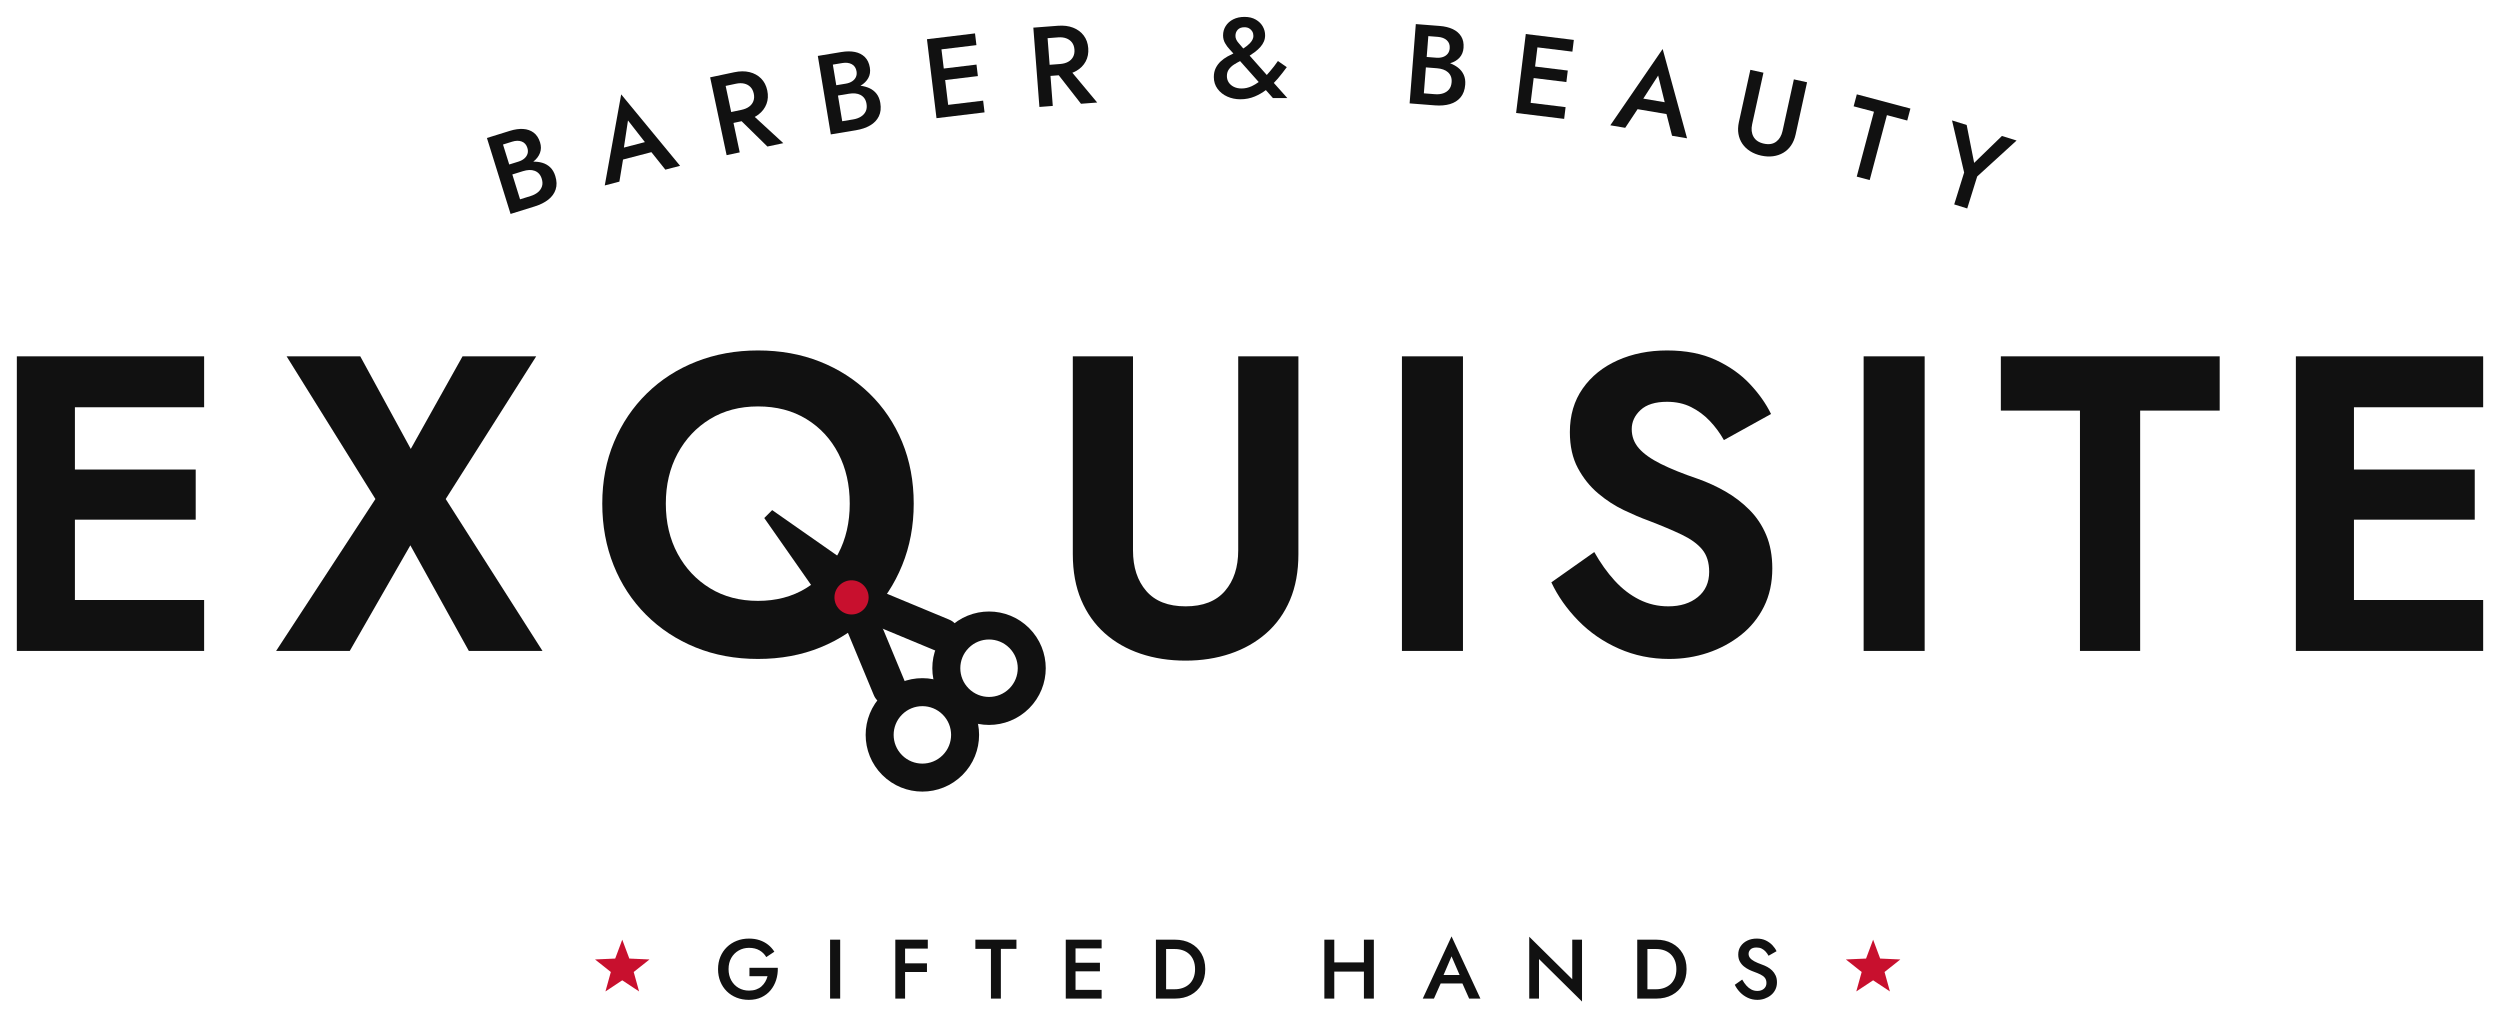
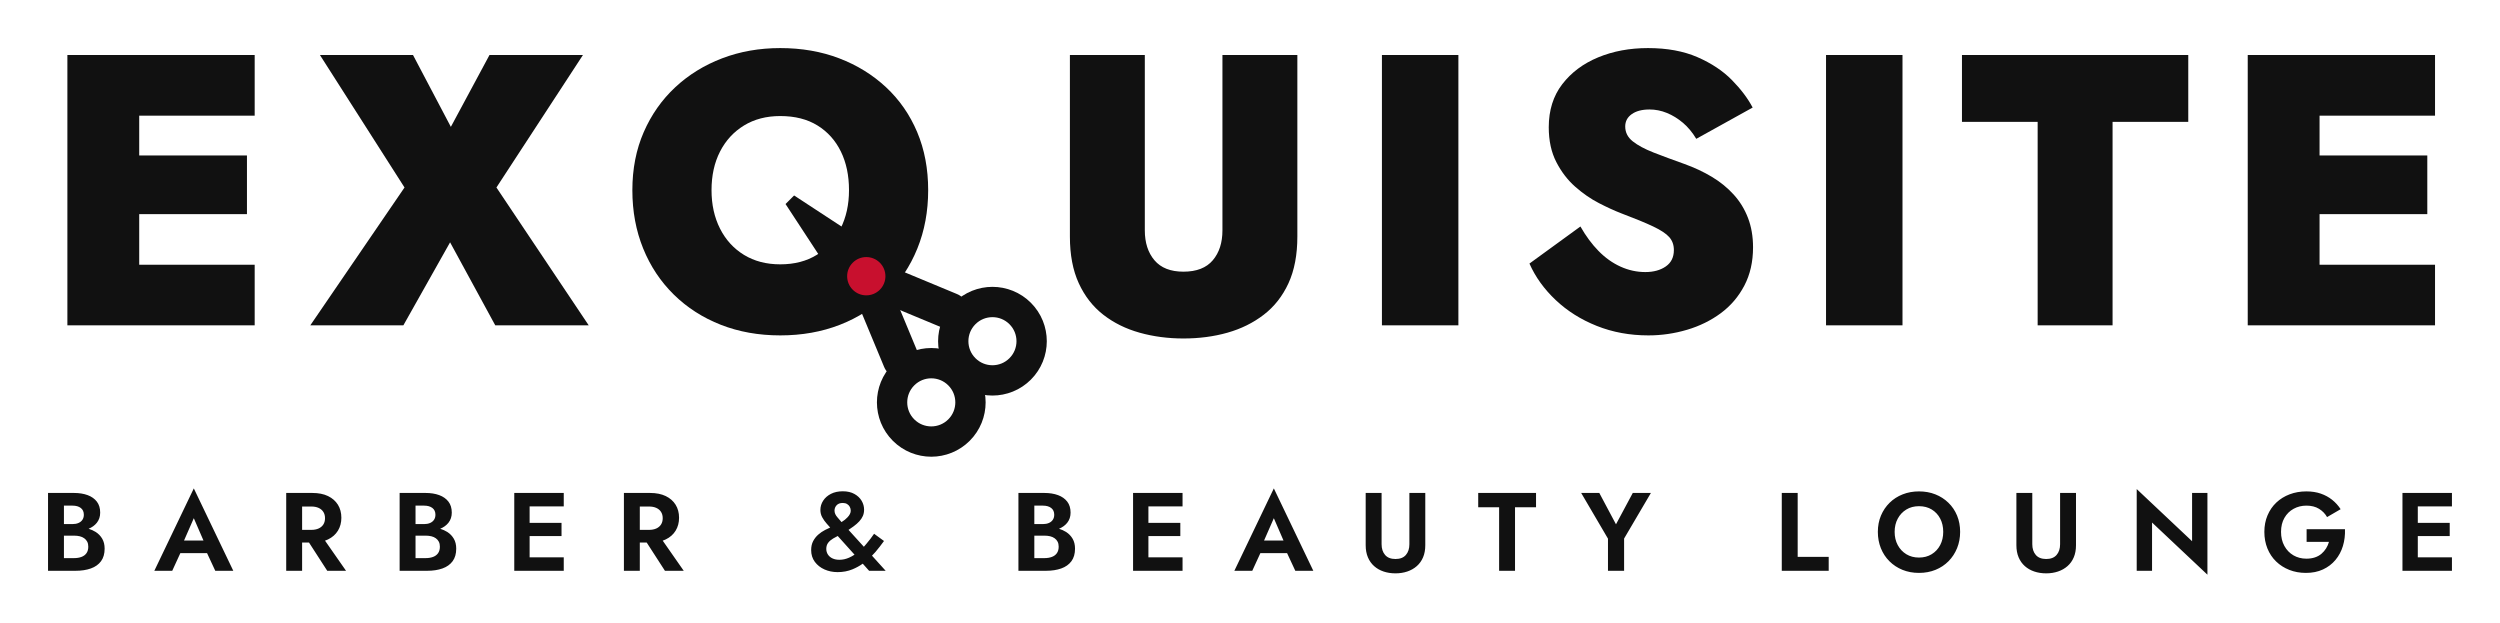
- <svg xmlns="http://www.w3.org/2000/svg" viewBox="5.4 -232.0 891.0 362.9">
-   <path transform="translate(0.00,0.00) scale(0.15,-0.15)" fill="#111111" d="M76.0 700V0H521.0V121H214.0V312H501.0V431H214.0V579H521.0V700ZM1135.0 700 1012.0 480 892.0 700H717.0L928.0 361L692.0 0H867.0L1011.0 251L1150.0 0H1325.0L1095.0 361L1310.0 700Z" />
-   <g transform="translate(214.65,0.00) scale(1)">
-     <path transform="translate(0.00,0.00) scale(0.15,-0.15)" fill="#111111" d="M187.0 350Q187.0 417 215.0 469.0Q243.0 521 292.0 551.0Q341.0 581 406.0 581Q472.0 581 521.0 551.0Q570.0 521 597.0 469.0Q624.0 417 624.0 350Q624.0 283 596.5 231.0Q569.0 179 520.0 149.0Q471.0 119 406.0 119Q341.0 119 292.0 149.0Q243.0 179 215.0 231.0Q187.0 283 187.0 350ZM36.0 350Q36.0 271 63.0 203.5Q90.0 136 140.0 86.0Q190.0 36 257.5 8.5Q325.0 -19 406.0 -19Q487.0 -19 554.5 8.5Q622.0 36 671.5 86.0Q721.0 136 748.5 203.5Q776.0 271 776.0 350Q776.0 430 748.5 496.5Q721.0 563 670.5 612.0Q620.0 661 553.0 687.5Q486.0 714 406.0 714Q327.0 714 259.5 687.5Q192.0 661 142.0 612.0Q92.0 563 64.0 496.5Q36.0 430 36.0 350Z" />
-     <g transform="translate(94.24,-19.09) scale(1)">
+ <svg xmlns="http://www.w3.org/2000/svg" viewBox="-16.4 -134.8 1035.8 258.0">
+   <path transform="translate(0.00,0.00) scale(0.16,-0.16)" fill="#111111" d="M72.0 700V0H557.0V157H258.0V288H537.0V440H258.0V543H557.0V700ZM1165.0 700 1065.0 514 967.0 700H726.0L945.0 357L701.0 0H942.0L1063.0 215L1180.0 0H1422.0L1183.0 357L1407.0 700Z" />
+   <g transform="translate(240.48,0.00) scale(1)">
+     <path transform="translate(0.00,0.00) scale(0.16,-0.16)" fill="#111111" d="M237.0 350Q237.0 407 259.0 450.0Q281.0 493 321.0 517.5Q361.0 542 415.0 542Q472.0 542 511.5 517.5Q551.0 493 572.0 450.0Q593.0 407 593.0 350Q593.0 294 571.0 250.5Q549.0 207 509.5 182.5Q470.0 158 415.0 158Q361.0 158 321.0 182.5Q281.0 207 259.0 250.5Q237.0 294 237.0 350ZM32.0 350Q32.0 268 60.0 199.0Q88.0 130 139.5 79.5Q191.0 29 261.0 1.5Q331.0 -26 415.0 -26Q499.0 -26 569.5 1.5Q640.0 29 691.0 79.5Q742.0 130 770.0 199.0Q798.0 268 798.0 350Q798.0 433 769.5 500.5Q741.0 568 689.0 616.5Q637.0 665 567.5 691.5Q498.0 718 415.0 718Q334.0 718 264.5 691.5Q195.0 665 143.0 616.5Q91.0 568 61.5 500.5Q32.0 433 32.0 350Z" />
+     <g transform="translate(102.04,-20.36) scale(1)">
      <g transform="rotate(-45)">
-         <path d="M-9.975 3.15 L-1.995 -42.0 L1.995 -42.0 L9.975 3.15 Z" fill="#111111" />
-         <path d="M0 0 L-13.44 32.55" stroke="#111111" stroke-width="12.075" stroke-linecap="round" fill="none" />
-         <circle cx="-16.8" cy="52.5" r="15.225" fill="none" stroke="#111111" stroke-width="9.975" />
-         <path d="M0 0 L13.44 32.55" stroke="#111111" stroke-width="12.075" stroke-linecap="round" fill="none" />
-         <circle cx="16.8" cy="52.5" r="15.225" fill="none" stroke="#111111" stroke-width="9.975" />
-         <circle cx="0" cy="0" r="6.09" fill="#C8102E" />
+         <path d="M-12.555 3.36 L-2.511 -44.8 L2.511 -44.8 L12.555 3.36 Z" fill="#111111" />
+         <path d="M0 0 L-14.336 34.72" stroke="#111111" stroke-width="15.198" stroke-linecap="round" fill="none" />
+         <circle cx="-17.92" cy="56.0" r="16.24" fill="none" stroke="#111111" stroke-width="12.555" />
+         <path d="M0 0 L14.336 34.72" stroke="#111111" stroke-width="15.198" stroke-linecap="round" fill="none" />
+         <circle cx="17.92" cy="56.0" r="16.24" fill="none" stroke="#111111" stroke-width="12.555" />
+         <circle r="7.93" fill="#C8102E" />
      </g>
    </g>
  </g>
-   <g transform="translate(377.10,0.00) scale(1)">
-     <path transform="translate(0.00,0.00) scale(0.15,-0.15)" fill="#111111" d="M71.0 700V230Q71.0 168 91.0 121.0Q111.0 74 147.0 42.0Q183.0 10 232.0 -6.5Q281.0 -23 339.0 -23Q396.0 -23 445.0 -6.5Q494.0 10 530.5 42.0Q567.0 74 587.0 121.0Q607.0 168 607.0 230V700H464.0V239Q464.0 179 432.5 142.5Q401.0 106 339.0 106Q277.0 106 245.5 142.5Q214.0 179 214.0 239V700ZM853.0 700V0H998.0V700ZM1310.0 235 1208.0 163Q1231.0 114 1272.0 72.0Q1313.0 30 1368.5 5.5Q1424.0 -19 1488.0 -19Q1536.0 -19 1579.5 -4.5Q1623.0 10 1658.0 37.5Q1693.0 65 1713.0 105.0Q1733.0 145 1733.0 196Q1733.0 241 1718.5 275.5Q1704.0 310 1678.5 335.5Q1653.0 361 1621.5 379.0Q1590.0 397 1556.0 409Q1503.0 427 1468.0 444.5Q1433.0 462 1416.0 481.5Q1399.0 501 1399.0 527Q1399.0 553 1420.0 572.5Q1441.0 592 1483.0 592Q1515.0 592 1540.0 579.5Q1565.0 567 1584.5 546.5Q1604.0 526 1618.0 501L1730.0 563Q1712.0 600 1679.5 634.5Q1647.0 669 1598.5 691.5Q1550.0 714 1483.0 714Q1418.0 714 1365.5 690.5Q1313.0 667 1282.5 623.5Q1252.0 580 1252.0 520Q1252.0 470 1271.0 434.5Q1290.0 399 1319.0 374.5Q1348.0 350 1380.5 334.5Q1413.0 319 1438.0 310Q1485.0 292 1517.5 276.5Q1550.0 261 1566.5 241.0Q1583.0 221 1583.0 188Q1583.0 150 1556.0 128.0Q1529.0 106 1486.0 106Q1449.0 106 1417.0 122.0Q1385.0 138 1358.5 167.0Q1332.0 196 1310.0 235ZM1950.0 700V0H2095.0V700ZM2276.0 571H2464.0V0H2607.0V571H2796.0V700H2276.0ZM2977.0 700V0H3422.0V121H3115.0V312H3402.0V431H3115.0V579H3422.0V700Z" />
+   <g transform="translate(416.16,0.00) scale(1)">
+     <path transform="translate(0.00,0.00) scale(0.16,-0.16)" fill="#111111" d="M67.0 700V230Q67.0 159 90.0 109.0Q113.0 59 153.5 27.5Q194.0 -4 247.5 -19.0Q301.0 -34 361.0 -34Q422.0 -34 475.0 -19.0Q528.0 -4 569.0 27.5Q610.0 59 633.0 109.0Q656.0 159 656.0 230V700H462.0V246Q462.0 198 437.0 168.5Q412.0 139 361.0 139Q311.0 139 286.0 168.5Q261.0 198 261.0 246V700ZM875.0 700V0H1073.0V700ZM1389.0 256 1257.0 160Q1280.0 108 1325.0 65.5Q1370.0 23 1431.5 -1.5Q1493.0 -26 1565.0 -26Q1616.0 -26 1665.0 -11.5Q1714.0 3 1752.5 31.5Q1791.0 60 1813.5 103.0Q1836.0 146 1836.0 202Q1836.0 244 1823.0 278.0Q1810.0 312 1786.0 338.5Q1762.0 365 1729.5 384.5Q1697.0 404 1658.0 418Q1613.0 434 1578.5 447.5Q1544.0 461 1524.5 476.5Q1505.0 492 1505.0 515Q1505.0 535 1522.0 547.0Q1539.0 559 1568.0 559Q1591.0 559 1613.0 550.0Q1635.0 541 1654.5 524.5Q1674.0 508 1689.0 483L1835.0 564Q1816.0 600 1781.0 635.5Q1746.0 671 1692.0 694.5Q1638.0 718 1564.0 718Q1493.0 718 1435.0 694.0Q1377.0 670 1342.0 624.5Q1307.0 579 1307.0 513Q1307.0 461 1326.5 423.0Q1346.0 385 1375.5 359.0Q1405.0 333 1437.0 316.5Q1469.0 300 1495.0 290Q1548.0 270 1577.5 256.0Q1607.0 242 1619.0 228.5Q1631.0 215 1631.0 195Q1631.0 167 1610.0 152.5Q1589.0 138 1557.0 138Q1524.0 138 1493.0 152.0Q1462.0 166 1436.0 192.5Q1410.0 219 1389.0 256ZM2025.0 700V0H2223.0V700ZM2377.0 527H2573.0V0H2767.0V527H2963.0V700H2377.0ZM3117.0 700V0H3602.0V157H3303.0V288H3582.0V440H3303.0V543H3602.0V700Z" />
  </g>
-   <path transform="translate(195.97,-158.43) rotate(-17.29) scale(0.0405,-0.0405)" fill="#111111" d="M104.5 380Q104.5 380 105.5 380Q155.5 399 184.0 435.5Q212.5 472 212.5 524Q212.5 584 184.0 623.0Q155.5 662 105.5 681.0Q55.5 700 -11.5 700H-222.5V0H0.5Q75.5 0 132.0 21.5Q188.5 43 220.5 88.0Q252.5 133 252.5 202Q252.5 252 232.5 288.0Q212.5 324 177.5 347Q145.5 368 104.5 380ZM-104.5 327H-6.5Q23.5 327 48.5 320.5Q73.5 314 92.5 299.5Q111.5 285 121.5 264.0Q131.5 243 131.5 214Q131.5 175 113.5 149.5Q95.5 124 64.5 111.0Q33.5 98 -6.5 98H-104.5ZM-104.5 419V603H-19.5Q30.5 603 61.0 579.0Q91.5 555 91.5 511Q91.5 482 77.5 461.5Q63.5 441 38.5 430.0Q13.5 419 -19.5 419Z" />
-   <path transform="translate(234.34,-169.40) rotate(-14.61) scale(0.0405,-0.0405)" fill="#111111" d="M129.0 180 209.0 0H343.0L0.0 739L-342.0 0H-209.0L-129.0 180ZM0.0 502 96.0 280H-95.0Z" />
-   <path transform="translate(273.06,-178.54) rotate(-11.95) scale(0.0405,-0.0405)" fill="#111111" d="M-219.5 700V0H-101.5V265H-28.5L147.5 0H290.5L92.5 278Q112.5 284 129.5 292Q185.5 319 217.0 368.0Q248.5 417 248.5 483.0Q248.5 549 217.0 597.5Q185.5 646 129.5 673.0Q73.5 700 -3.5 700ZM-101.5 363V598H-8.5Q32.5 598 62.5 584.0Q92.5 570 109.5 544.0Q126.5 518 126.5 480Q126.5 443 109.5 416.5Q92.5 390 62.5 376.5Q32.5 363 -8.5 363Z" />
-   <path transform="translate(310.39,-185.57) rotate(-9.40) scale(0.0405,-0.0405)" fill="#111111" d="M104.5 380Q104.5 380 105.5 380Q155.5 399 184.0 435.5Q212.5 472 212.5 524Q212.5 584 184.0 623.0Q155.5 662 105.5 681.0Q55.5 700 -11.5 700H-222.5V0H0.5Q75.5 0 132.0 21.5Q188.5 43 220.5 88.0Q252.5 133 252.5 202Q252.5 252 232.5 288.0Q212.5 324 177.5 347Q145.5 368 104.5 380ZM-104.5 327H-6.5Q23.5 327 48.5 320.5Q73.5 314 92.5 299.5Q111.5 285 121.5 264.0Q131.5 243 131.5 214Q131.5 175 113.5 149.5Q95.5 124 64.5 111.0Q33.5 98 -6.5 98H-104.5ZM-104.5 419V603H-19.5Q30.5 603 61.0 579.0Q91.5 555 91.5 511Q91.5 482 77.5 461.5Q63.5 441 38.5 430.0Q13.5 419 -19.5 419Z" />
-   <path transform="translate(347.51,-190.89) rotate(-6.89) scale(0.0405,-0.0405)" fill="#111111" d="M-207.5 700V0H218.5V104H-91.5V324H198.5V426H-91.5V596H218.5V700Z" />
-   <path transform="translate(384.71,-194.56) rotate(-4.38) scale(0.0405,-0.0405)" fill="#111111" d="M-219.5 700V0H-101.5V265H-28.5L147.5 0H290.5L92.5 278Q112.5 284 129.5 292Q185.5 319 217.0 368.0Q248.5 417 248.5 483.0Q248.5 549 217.0 597.5Q185.5 646 129.5 673.0Q73.5 700 -3.5 700ZM-101.5 363V598H-8.5Q32.5 598 62.5 584.0Q92.5 570 109.5 544.0Q126.5 518 126.5 480Q126.5 443 109.5 416.5Q92.5 390 62.5 376.5Q32.5 363 -8.5 363Z" />
-   <path transform="translate(416.55,-196.40) rotate(-2.25) scale(0.0405,-0.0405)" fill="#111111" d="" />
-   <path transform="translate(450.68,-197.06) rotate(0.04) scale(0.0405,-0.0405)" fill="#111111" d="M-141.0 392Q-167.0 380 -194.0 365Q-226.0 347 -252.5 322.5Q-279.0 298 -296.0 264.0Q-313.0 230 -313.0 185Q-313.0 125 -280.0 80.5Q-247.0 36 -194.0 12.5Q-141.0 -11 -80.0 -11Q-11.0 -11 48.0 14Q100.0 36 145.0 70L207.0 0H334.0L215.0 133Q233.0 151 250.0 171Q292.0 221 329.0 272L251.0 326Q218.0 278 181.0 235Q167.0 218 153.0 203L2.0 373Q27.0 389 48.0 405Q77.0 427 97.0 450.0Q117.0 473 127.5 498.0Q138.0 523 138.0 552Q138.0 594 117.0 630.5Q96.0 667 55.5 690.5Q15.0 714 -43.0 714Q-100.0 714 -142.5 692.5Q-185.0 671 -208.5 634.0Q-232.0 597 -232.0 551Q-232.0 514 -214.5 483.0Q-197.0 452 -173.0 427Q-156.0 408 -141.0 392ZM-82.0 325 82.0 141Q52.0 119 20.0 104Q-23.0 84 -69.0 84Q-107.0 84 -136.0 98.0Q-165.0 112 -181.5 136.5Q-198.0 161 -198.0 193Q-198.0 228 -180.5 252.5Q-163.0 277 -135.0 295Q-110.0 311 -82.0 325ZM-54.0 436Q-77.0 462 -96.0 485Q-123.0 515 -123.0 547Q-123.0 580 -102.5 601.5Q-82.0 623 -44.0 623Q-19.0 623 -1.5 612.5Q16.0 602 25.5 585.0Q35.0 568 35.0 546Q35.0 515 4.0 482Q-19.0 458 -54.0 436Z" />
-   <path transform="translate(484.81,-196.35) rotate(2.33) scale(0.0405,-0.0405)" fill="#111111" d="" />
-   <path transform="translate(516.77,-194.45) rotate(4.47) scale(0.0405,-0.0405)" fill="#111111" d="M104.5 380Q104.5 380 105.5 380Q155.5 399 184.0 435.5Q212.5 472 212.5 524Q212.5 584 184.0 623.0Q155.5 662 105.5 681.0Q55.5 700 -11.5 700H-222.5V0H0.5Q75.5 0 132.0 21.5Q188.5 43 220.5 88.0Q252.5 133 252.5 202Q252.5 252 232.5 288.0Q212.5 324 177.5 347Q145.5 368 104.5 380ZM-104.5 327H-6.5Q23.5 327 48.5 320.5Q73.5 314 92.5 299.5Q111.5 285 121.5 264.0Q131.5 243 131.5 214Q131.5 175 113.5 149.5Q95.5 124 64.5 111.0Q33.5 98 -6.5 98H-104.5ZM-104.5 419V603H-19.5Q30.5 603 61.0 579.0Q91.5 555 91.5 511Q91.5 482 77.5 461.5Q63.5 441 38.5 430.0Q13.5 419 -19.5 419Z" />
-   <path transform="translate(554.08,-190.71) rotate(6.99) scale(0.0405,-0.0405)" fill="#111111" d="M-207.5 700V0H218.5V104H-91.5V324H198.5V426H-91.5V596H218.5V700Z" />
-   <path transform="translate(592.97,-185.03) rotate(9.62) scale(0.0405,-0.0405)" fill="#111111" d="M129.0 180 209.0 0H343.0L0.0 739L-342.0 0H-209.0L-129.0 180ZM0.0 502 96.0 280H-95.0Z" />
-   <path transform="translate(633.24,-177.21) rotate(12.37) scale(0.0405,-0.0405)" fill="#111111" d="M-255.0 700V230Q-255.0 172 -236.5 126.5Q-218.0 81 -184.0 49.0Q-150.0 17 -103.0 0.0Q-56.0 -17 0.0 -17Q56.0 -17 103.0 0.0Q150.0 17 184.5 49.0Q219.0 81 237.5 126.5Q256.0 172 256.0 230V700H137.0V235Q137.0 171 102.5 131.0Q68.0 91 0.0 91Q-67.0 91 -102.0 131.0Q-137.0 171 -137.0 235V700Z" />
-   <path transform="translate(669.45,-168.44) rotate(14.86) scale(0.0405,-0.0405)" fill="#111111" d="M-244.0 591H-59.0V0H59.0V591H244.0V700H-244.0Z" />
-   <path transform="translate(704.18,-158.43) rotate(17.29) scale(0.0405,-0.0405)" fill="#111111" d="M162.5 700 -0.5 401 -162.5 700H-297.5L-59.5 294V0H60.5V295L297.5 700Z" />
-   <path transform="translate(260.17,123.90) scale(0.03,-0.03)" fill="#111111" d="M411.0 266H626.0Q617.0 231 599.0 200.0Q581.0 169 554.0 145.0Q527.0 121 490.0 108.0Q453.0 95 406.0 95Q337.0 95 282.0 127.0Q227.0 159 195.0 216.5Q163.0 274 163.0 350Q163.0 427 195.5 483.5Q228.0 540 283.5 571.5Q339.0 603 406.0 603Q479.0 603 530.5 573.0Q582.0 543 611.0 493L707.0 557Q676.0 606 632.0 640.5Q588.0 675 531.5 694.0Q475.0 713 406.0 713Q327.0 713 260.0 686.5Q193.0 660 143.0 611.5Q93.0 563 65.5 496.5Q38.0 430 38.0 350Q38.0 270 65.0 203.0Q92.0 136 141.5 87.0Q191.0 38 258.0 11.5Q325.0 -15 404.0 -15Q488.0 -15 553.0 15.5Q618.0 46 662.0 99.0Q706.0 152 728.0 220.5Q750.0 289 748.0 366H411.0ZM1369.0 700V0H1489.0V700ZM2144.0 700V0H2260.0V316H2520.0V419H2260.0V594H2530.0V700ZM3095.0 591H3280.0V0H3398.0V591H3583.0V700H3095.0ZM4169.0 700V0H4595.0V104H4285.0V324H4575.0V426H4285.0V596H4595.0V700ZM5240.0 700V0H5466.0Q5573.0 0 5654.0 43.5Q5735.0 87 5780.5 165.5Q5826.0 244 5826.0 350.0Q5826.0 456 5780.5 534.5Q5735.0 613 5654.0 656.5Q5573.0 700 5466.0 700ZM5361.0 111V589H5463.0Q5515.0 589 5559.0 574.0Q5603.0 559 5635.5 529.0Q5668.0 499 5686.5 454.0Q5705.0 409 5705.0 350.0Q5705.0 291 5686.5 246.0Q5668.0 201 5635.5 171.5Q5603.0 142 5559.0 126.5Q5515.0 111 5463.0 111ZM7711.0 700V430H7359.0V700H7241.0V0H7359.0V321H7711.0V0H7829.0V700ZM8881.0 180 8961.0 0H9095.0L8752.0 739L8410.0 0H8543.0L8623.0 180ZM8752.0 502 8848.0 280H8657.0ZM10186.0 700V230L9675.0 735V0H9791.0V470L10302.0 -35V700ZM10958.0 700V0H11184.0Q11291.0 0 11372.0 43.5Q11453.0 87 11498.5 165.5Q11544.0 244 11544.0 350.0Q11544.0 456 11498.5 534.5Q11453.0 613 11372.0 656.5Q11291.0 700 11184.0 700ZM11079.0 111V589H11181.0Q11233.0 589 11277.0 574.0Q11321.0 559 11353.5 529.0Q11386.0 499 11404.5 454.0Q11423.0 409 11423.0 350.0Q11423.0 291 11404.5 246.0Q11386.0 201 11353.5 171.5Q11321.0 142 11277.0 126.5Q11233.0 111 11181.0 111ZM12205.0 226 12117.0 164Q12140.0 116 12179.5 75.0Q12219.0 34 12271.5 9.5Q12324.0 -15 12385.0 -15Q12430.0 -15 12471.5 -0.5Q12513.0 14 12546.0 40.5Q12579.0 67 12598.5 106.0Q12618.0 145 12618.0 194Q12618.0 240 12602.0 274.5Q12586.0 309 12560.5 334.0Q12535.0 359 12503.5 376.0Q12472.0 393 12440.0 404Q12384.0 424 12349.0 443.0Q12314.0 462 12297.5 483.5Q12281.0 505 12281.0 532Q12281.0 562 12304.0 584.5Q12327.0 607 12376.0 607Q12411.0 607 12437.5 593.5Q12464.0 580 12484.0 557.5Q12504.0 535 12518.0 509L12613.0 563Q12596.0 600 12564.0 634.0Q12532.0 668 12486.0 690.5Q12440.0 713 12378.0 713Q12315.0 713 12265.5 689.0Q12216.0 665 12187.0 622.5Q12158.0 580 12158.0 524Q12158.0 475 12177.0 440.5Q12196.0 406 12225.0 382.5Q12254.0 359 12286.0 343.5Q12318.0 328 12344.0 319Q12388.0 303 12422.0 286.5Q12456.0 270 12474.5 246.5Q12493.0 223 12493.0 185Q12493.0 143 12463.0 117.0Q12433.0 91 12385.0 91Q12346.0 91 12313.5 108.0Q12281.0 125 12254.5 155.0Q12228.0 185 12205.0 226Z" />
-   <polygon points="227.17,102.90 229.69,109.63 236.88,109.95 231.25,114.42 233.17,121.35 227.17,117.38 221.18,121.35 223.10,114.42 217.47,109.95 224.66,109.63" fill="#C8102E" />
-   <polygon points="672.98,102.90 675.49,109.63 682.68,109.95 677.05,114.42 678.97,121.35 672.98,117.38 666.98,121.35 668.90,114.42 663.27,109.95 670.46,109.63" fill="#C8102E" />
+   <path transform="translate(0.00,101.69) scale(0.04607,-0.04607)" fill="#111111" d="M441.0 378Q487.0 397 515.0 432Q545.0 470 545.0 523Q545.0 583 515.0 622.0Q485.0 661 432.0 680.5Q379.0 700 309.0 700H76.0V0H324.0Q402.0 0 461.0 21.0Q520.0 42 552.5 86.0Q585.0 130 585.0 199Q585.0 251 563.5 288.0Q542.0 325 505.0 349Q476.0 367 441.0 378ZM219.0 316H311.0Q338.0 316 361.0 310.5Q384.0 305 401.5 292.5Q419.0 280 428.5 261.5Q438.0 243 438.0 217Q438.0 181 421.5 158.0Q405.0 135 376.0 124.5Q347.0 114 311.0 114H219.0ZM219.0 420V586H296.0Q343.0 586 370.5 565.0Q398.0 544 398.0 504Q398.0 478 385.5 459.0Q373.0 440 350.0 430.0Q327.0 420 296.0 420ZM1506.0 159 1580.0 0H1742.0L1387.0 741L1032.0 0H1193.0L1266.0 159ZM1387.0 473 1474.0 272H1299.0ZM2218.0 700V0H2361.0V254H2423.0L2587.0 0H2756.0L2567.0 271Q2581.0 276 2594.0 282Q2652.0 310 2683.0 360.5Q2714.0 411 2714.0 477Q2714.0 544 2683.0 594.0Q2652.0 644 2594.0 672.0Q2536.0 700 2453.0 700ZM2361.0 368V578H2444.0Q2482.0 578 2509.5 565.5Q2537.0 553 2552.0 529.5Q2567.0 506 2567.0 473.0Q2567.0 440 2552.0 416.5Q2537.0 393 2509.5 380.5Q2482.0 368 2444.0 368ZM3603.0 378Q3649.0 397 3677.0 432Q3707.0 470 3707.0 523Q3707.0 583 3677.0 622.0Q3647.0 661 3594.0 680.5Q3541.0 700 3471.0 700H3238.0V0H3486.0Q3564.0 0 3623.0 21.0Q3682.0 42 3714.5 86.0Q3747.0 130 3747.0 199Q3747.0 251 3725.5 288.0Q3704.0 325 3667.0 349Q3638.0 367 3603.0 378ZM3381.0 316H3473.0Q3500.0 316 3523.0 310.5Q3546.0 305 3563.5 292.5Q3581.0 280 3590.5 261.5Q3600.0 243 3600.0 217Q3600.0 181 3583.5 158.0Q3567.0 135 3538.0 124.5Q3509.0 114 3473.0 114H3381.0ZM3381.0 420V586H3458.0Q3505.0 586 3532.5 565.0Q3560.0 544 3560.0 504Q3560.0 478 3547.5 459.0Q3535.0 440 3512.0 430.0Q3489.0 420 3458.0 420ZM4269.0 700V0H4714.0V121H4407.0V312H4694.0V431H4407.0V579H4714.0V700ZM5255.0 700V0H5398.0V254H5460.0L5624.0 0H5793.0L5604.0 271Q5618.0 276 5631.0 282Q5689.0 310 5720.0 360.5Q5751.0 411 5751.0 477Q5751.0 544 5720.0 594.0Q5689.0 644 5631.0 672.0Q5573.0 700 5490.0 700ZM5398.0 368V578H5481.0Q5519.0 578 5546.5 565.5Q5574.0 553 5589.0 529.5Q5604.0 506 5604.0 473.0Q5604.0 440 5589.0 416.5Q5574.0 393 5546.5 380.5Q5519.0 368 5481.0 368ZM7110.0 389Q7088.0 379 7064.0 367Q7031.0 350 7003.0 325.5Q6975.0 301 6957.0 267.0Q6939.0 233 6939.0 186Q6939.0 125 6972.0 80.5Q7005.0 36 7059.0 12.0Q7113.0 -12 7177.0 -12Q7249.0 -12 7310.0 13Q7359.0 33 7403.0 64L7460.0 0H7609.0L7486.0 136Q7502.0 152 7517.0 169Q7559.0 219 7594.0 268L7505.0 333Q7473.0 286 7437.0 244Q7425.0 229 7413.0 216L7275.0 368Q7300.0 385 7321.0 400Q7351.0 422 7372.0 445.0Q7393.0 468 7404.0 493.0Q7415.0 518 7415.0 550Q7415.0 592 7393.0 629.5Q7371.0 667 7328.0 691.0Q7285.0 715 7224.0 715Q7162.0 715 7117.0 692.0Q7072.0 669 7047.0 630.5Q7022.0 592 7022.0 547Q7022.0 511 7038.5 481.0Q7055.0 451 7078.0 425Q7094.0 406 7110.0 389ZM7178.0 313 7329.0 145Q7305.0 129 7280.0 118Q7237.0 99 7193.0 99Q7157.0 99 7130.5 111.5Q7104.0 124 7089.5 146.5Q7075.0 169 7075.0 197Q7075.0 230 7092.0 252.0Q7109.0 274 7136.0 290Q7156.0 302 7178.0 313ZM7212.0 438Q7192.0 461 7176.0 480Q7149.0 510 7149.0 541Q7149.0 569 7168.0 589.5Q7187.0 610 7223.0 610Q7246.0 610 7262.0 600.5Q7278.0 591 7286.5 575.0Q7295.0 559 7295.0 540Q7295.0 511 7265.0 480Q7245.0 458 7212.0 438ZM9168.0 378Q9214.0 397 9242.0 432Q9272.0 470 9272.0 523Q9272.0 583 9242.0 622.0Q9212.0 661 9159.0 680.5Q9106.0 700 9036.0 700H8803.0V0H9051.0Q9129.0 0 9188.0 21.0Q9247.0 42 9279.5 86.0Q9312.0 130 9312.0 199Q9312.0 251 9290.5 288.0Q9269.0 325 9232.0 349Q9203.0 367 9168.0 378ZM8946.0 316H9038.0Q9065.0 316 9088.0 310.5Q9111.0 305 9128.5 292.5Q9146.0 280 9155.5 261.5Q9165.0 243 9165.0 217Q9165.0 181 9148.5 158.0Q9132.0 135 9103.0 124.5Q9074.0 114 9038.0 114H8946.0ZM8946.0 420V586H9023.0Q9070.0 586 9097.5 565.0Q9125.0 544 9125.0 504Q9125.0 478 9112.5 459.0Q9100.0 440 9077.0 430.0Q9054.0 420 9023.0 420ZM9834.0 700V0H10279.0V121H9972.0V312H10259.0V431H9972.0V579H10279.0V700ZM11219.0 159 11293.0 0H11455.0L11100.0 741L10745.0 0H10906.0L10979.0 159ZM11100.0 473 11187.0 272H11012.0ZM11926.0 700V230Q11926.0 168 11946.0 121.0Q11966.0 74 12002.0 42.0Q12038.0 10 12087.0 -6.5Q12136.0 -23 12194.0 -23Q12251.0 -23 12300.0 -6.5Q12349.0 10 12385.5 42.0Q12422.0 74 12442.0 121.0Q12462.0 168 12462.0 230V700H12319.0V239Q12319.0 179 12287.5 142.5Q12256.0 106 12194.0 106Q12132.0 106 12100.5 142.5Q12069.0 179 12069.0 239V700ZM12938.0 571H13126.0V0H13269.0V571H13458.0V700H12938.0ZM14328.0 700 14177.0 418 14027.0 700H13864.0L14105.0 289V0H14250.0V290L14491.0 700ZM15668.0 700V0H16090.0V125H15811.0V700ZM16683.0 350Q16683.0 417 16711.0 469.0Q16739.0 521 16788.0 551.0Q16837.0 581 16902.0 581Q16968.0 581 17017.0 551.0Q17066.0 521 17093.0 469.0Q17120.0 417 17120.0 350Q17120.0 283 17092.5 231.0Q17065.0 179 17016.0 149.0Q16967.0 119 16902.0 119Q16837.0 119 16788.0 149.0Q16739.0 179 16711.0 231.0Q16683.0 283 16683.0 350ZM16532.0 350Q16532.0 271 16559.0 203.5Q16586.0 136 16636.0 86.0Q16686.0 36 16753.5 8.5Q16821.0 -19 16902.0 -19Q16983.0 -19 17050.5 8.5Q17118.0 36 17167.5 86.0Q17217.0 136 17244.5 203.5Q17272.0 271 17272.0 350Q17272.0 430 17244.5 496.5Q17217.0 563 17166.5 612.0Q17116.0 661 17049.0 687.5Q16982.0 714 16902.0 714Q16823.0 714 16755.5 687.5Q16688.0 661 16638.0 612.0Q16588.0 563 16560.0 496.5Q16532.0 430 16532.0 350ZM17778.0 700V230Q17778.0 168 17798.0 121.0Q17818.0 74 17854.0 42.0Q17890.0 10 17939.0 -6.5Q17988.0 -23 18046.0 -23Q18103.0 -23 18152.0 -6.5Q18201.0 10 18237.5 42.0Q18274.0 74 18294.0 121.0Q18314.0 168 18314.0 230V700H18171.0V239Q18171.0 179 18139.5 142.5Q18108.0 106 18046.0 106Q17984.0 106 17952.5 142.5Q17921.0 179 17921.0 239V700ZM19358.0 700V266L18860.0 735V0H18998.0V434L19496.0 -35V700ZM20388.0 260H20589.0Q20580.0 228 20563.0 201.0Q20546.0 174 20521.5 153.0Q20497.0 132 20463.0 120.5Q20429.0 109 20386.0 109Q20321.0 109 20269.5 139.0Q20218.0 169 20188.0 223.5Q20158.0 278 20158.0 350Q20158.0 423 20188.5 476.0Q20219.0 529 20271.0 557.5Q20323.0 586 20386.0 586Q20453.0 586 20499.5 557.5Q20546.0 529 20572.0 483L20694.0 554Q20662.0 603 20617.5 638.5Q20573.0 674 20515.5 694.0Q20458.0 714 20386.0 714Q20305.0 714 20236.0 688.0Q20167.0 662 20116.0 614.0Q20065.0 566 20036.5 498.5Q20008.0 431 20008.0 350Q20008.0 269 20035.5 201.0Q20063.0 133 20113.5 84.0Q20164.0 35 20232.5 8.0Q20301.0 -19 20382.0 -19Q20468.0 -19 20535.0 12.0Q20602.0 43 20647.5 97.5Q20693.0 152 20714.5 223.0Q20736.0 294 20733.0 374H20388.0ZM21250.0 700V0H21695.0V121H21388.0V312H21675.0V431H21388.0V579H21695.0V700Z" />
</svg>
